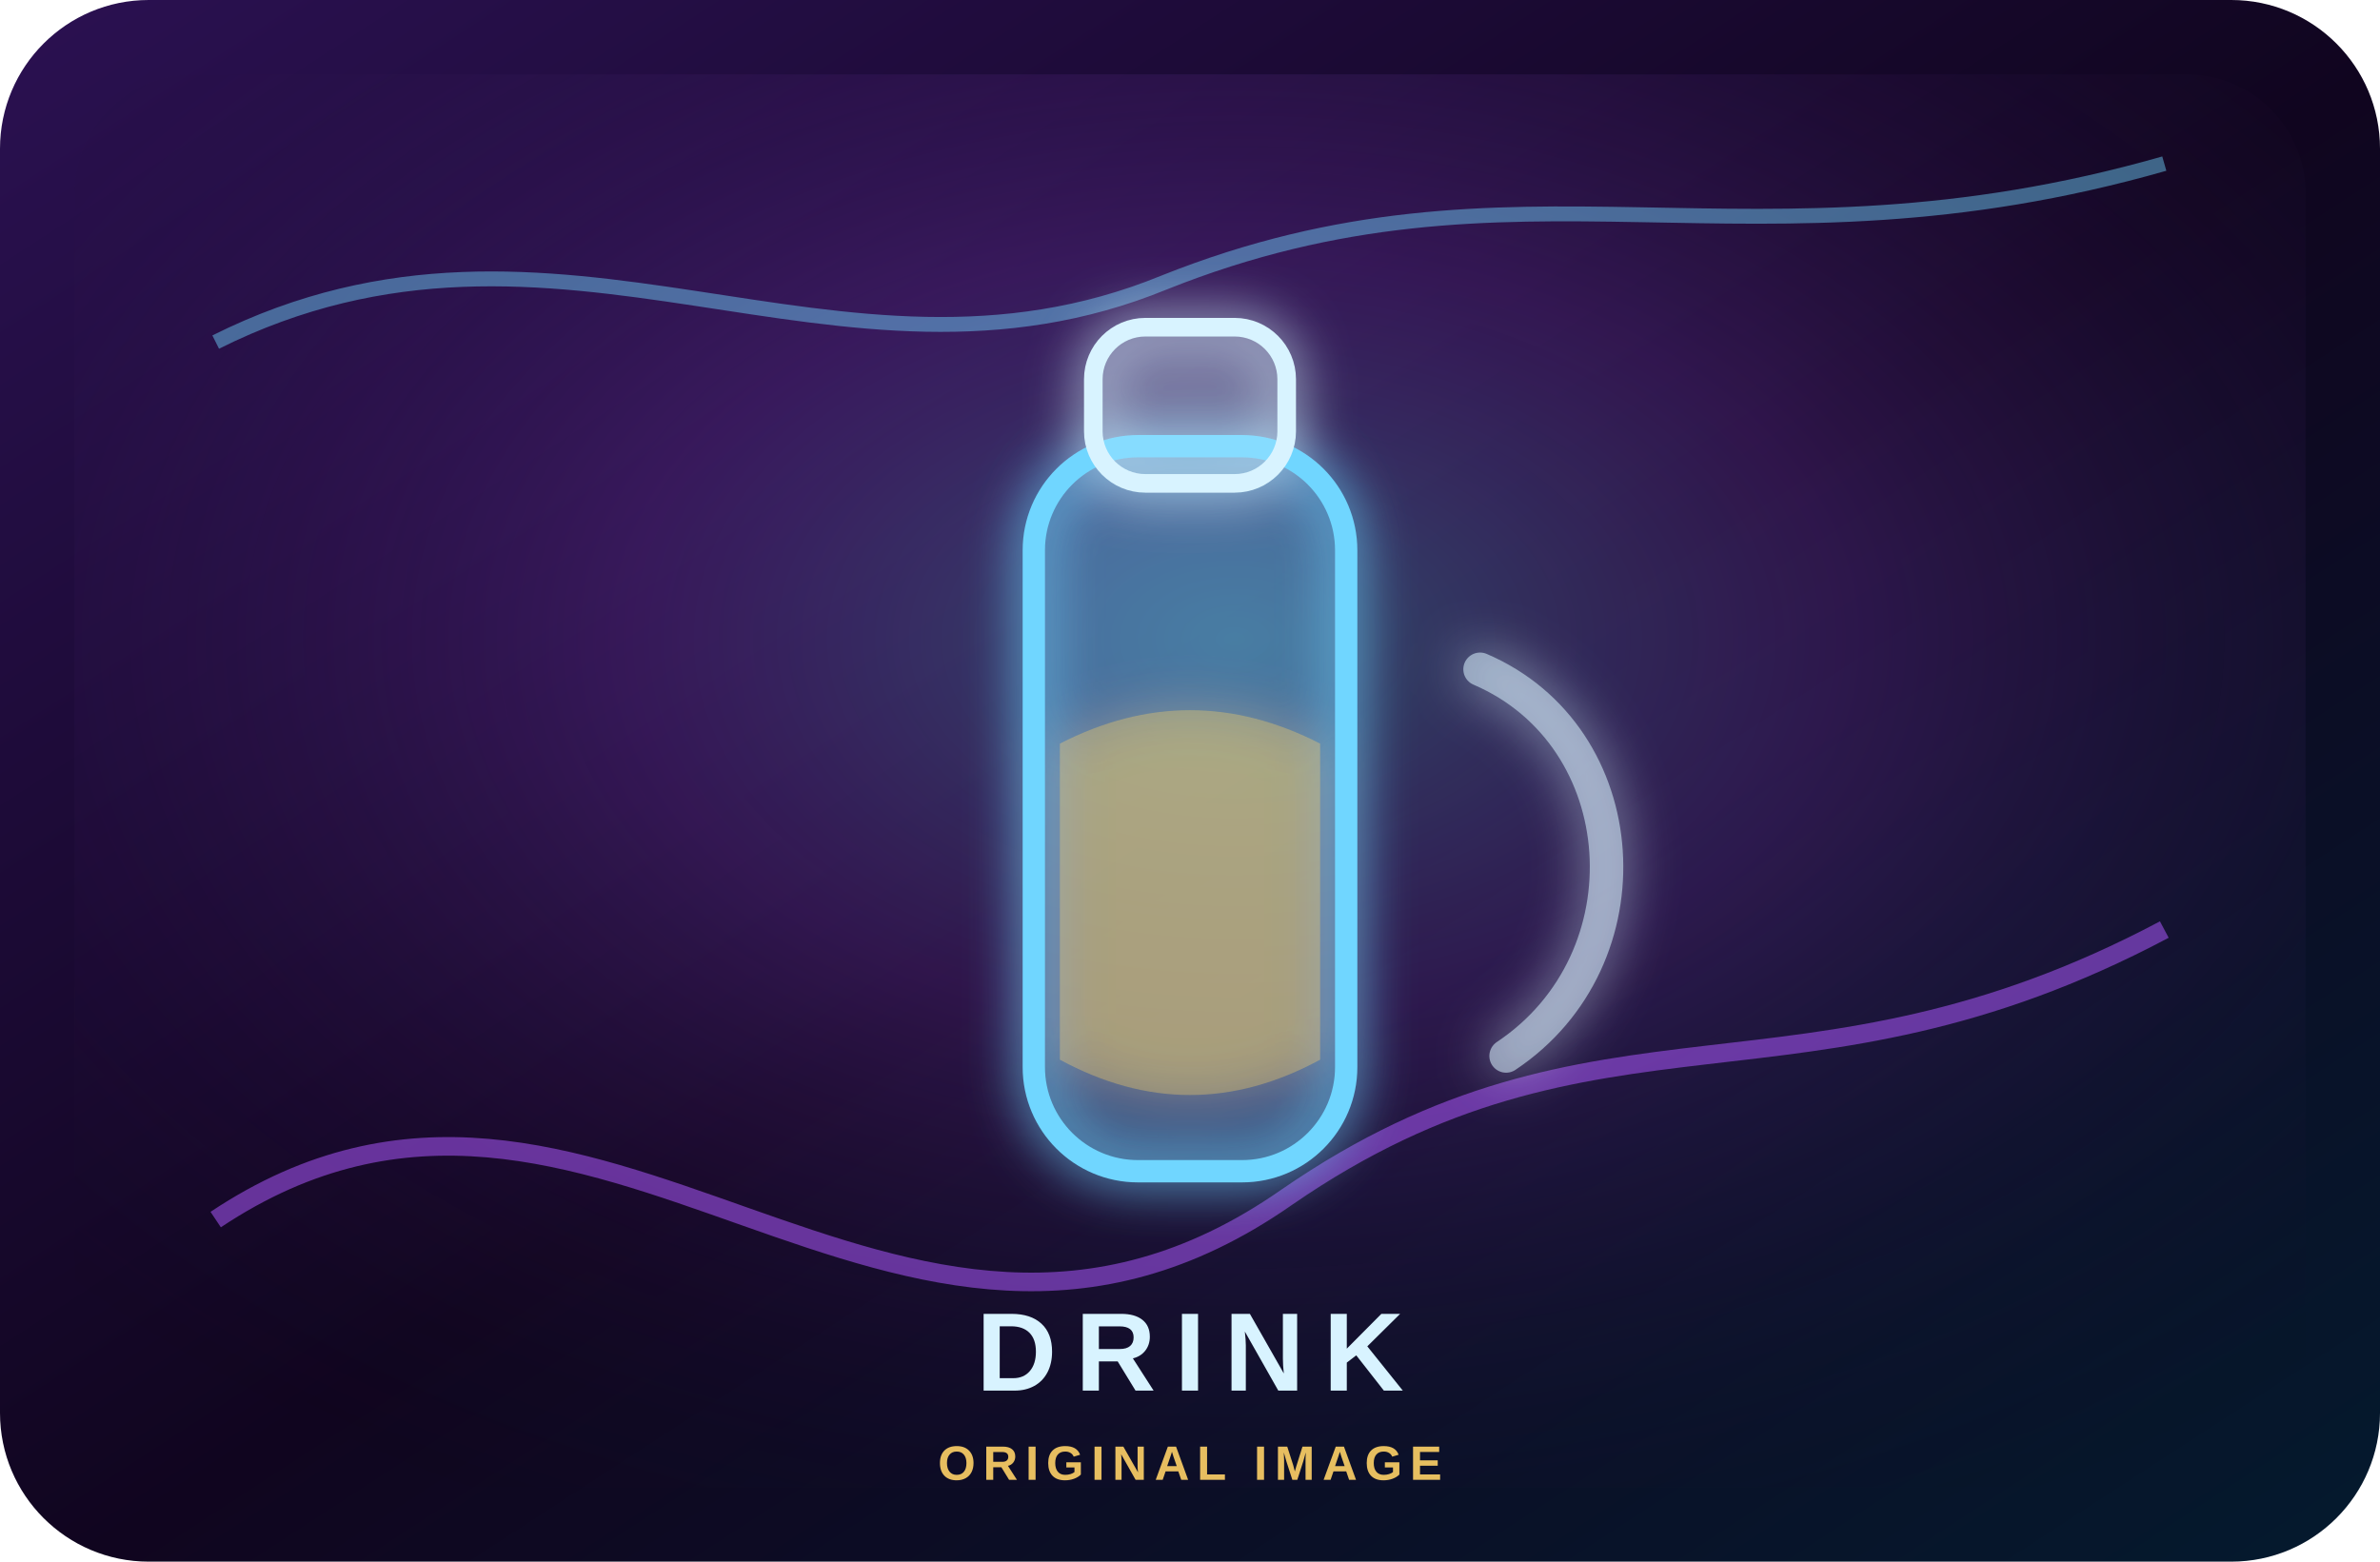
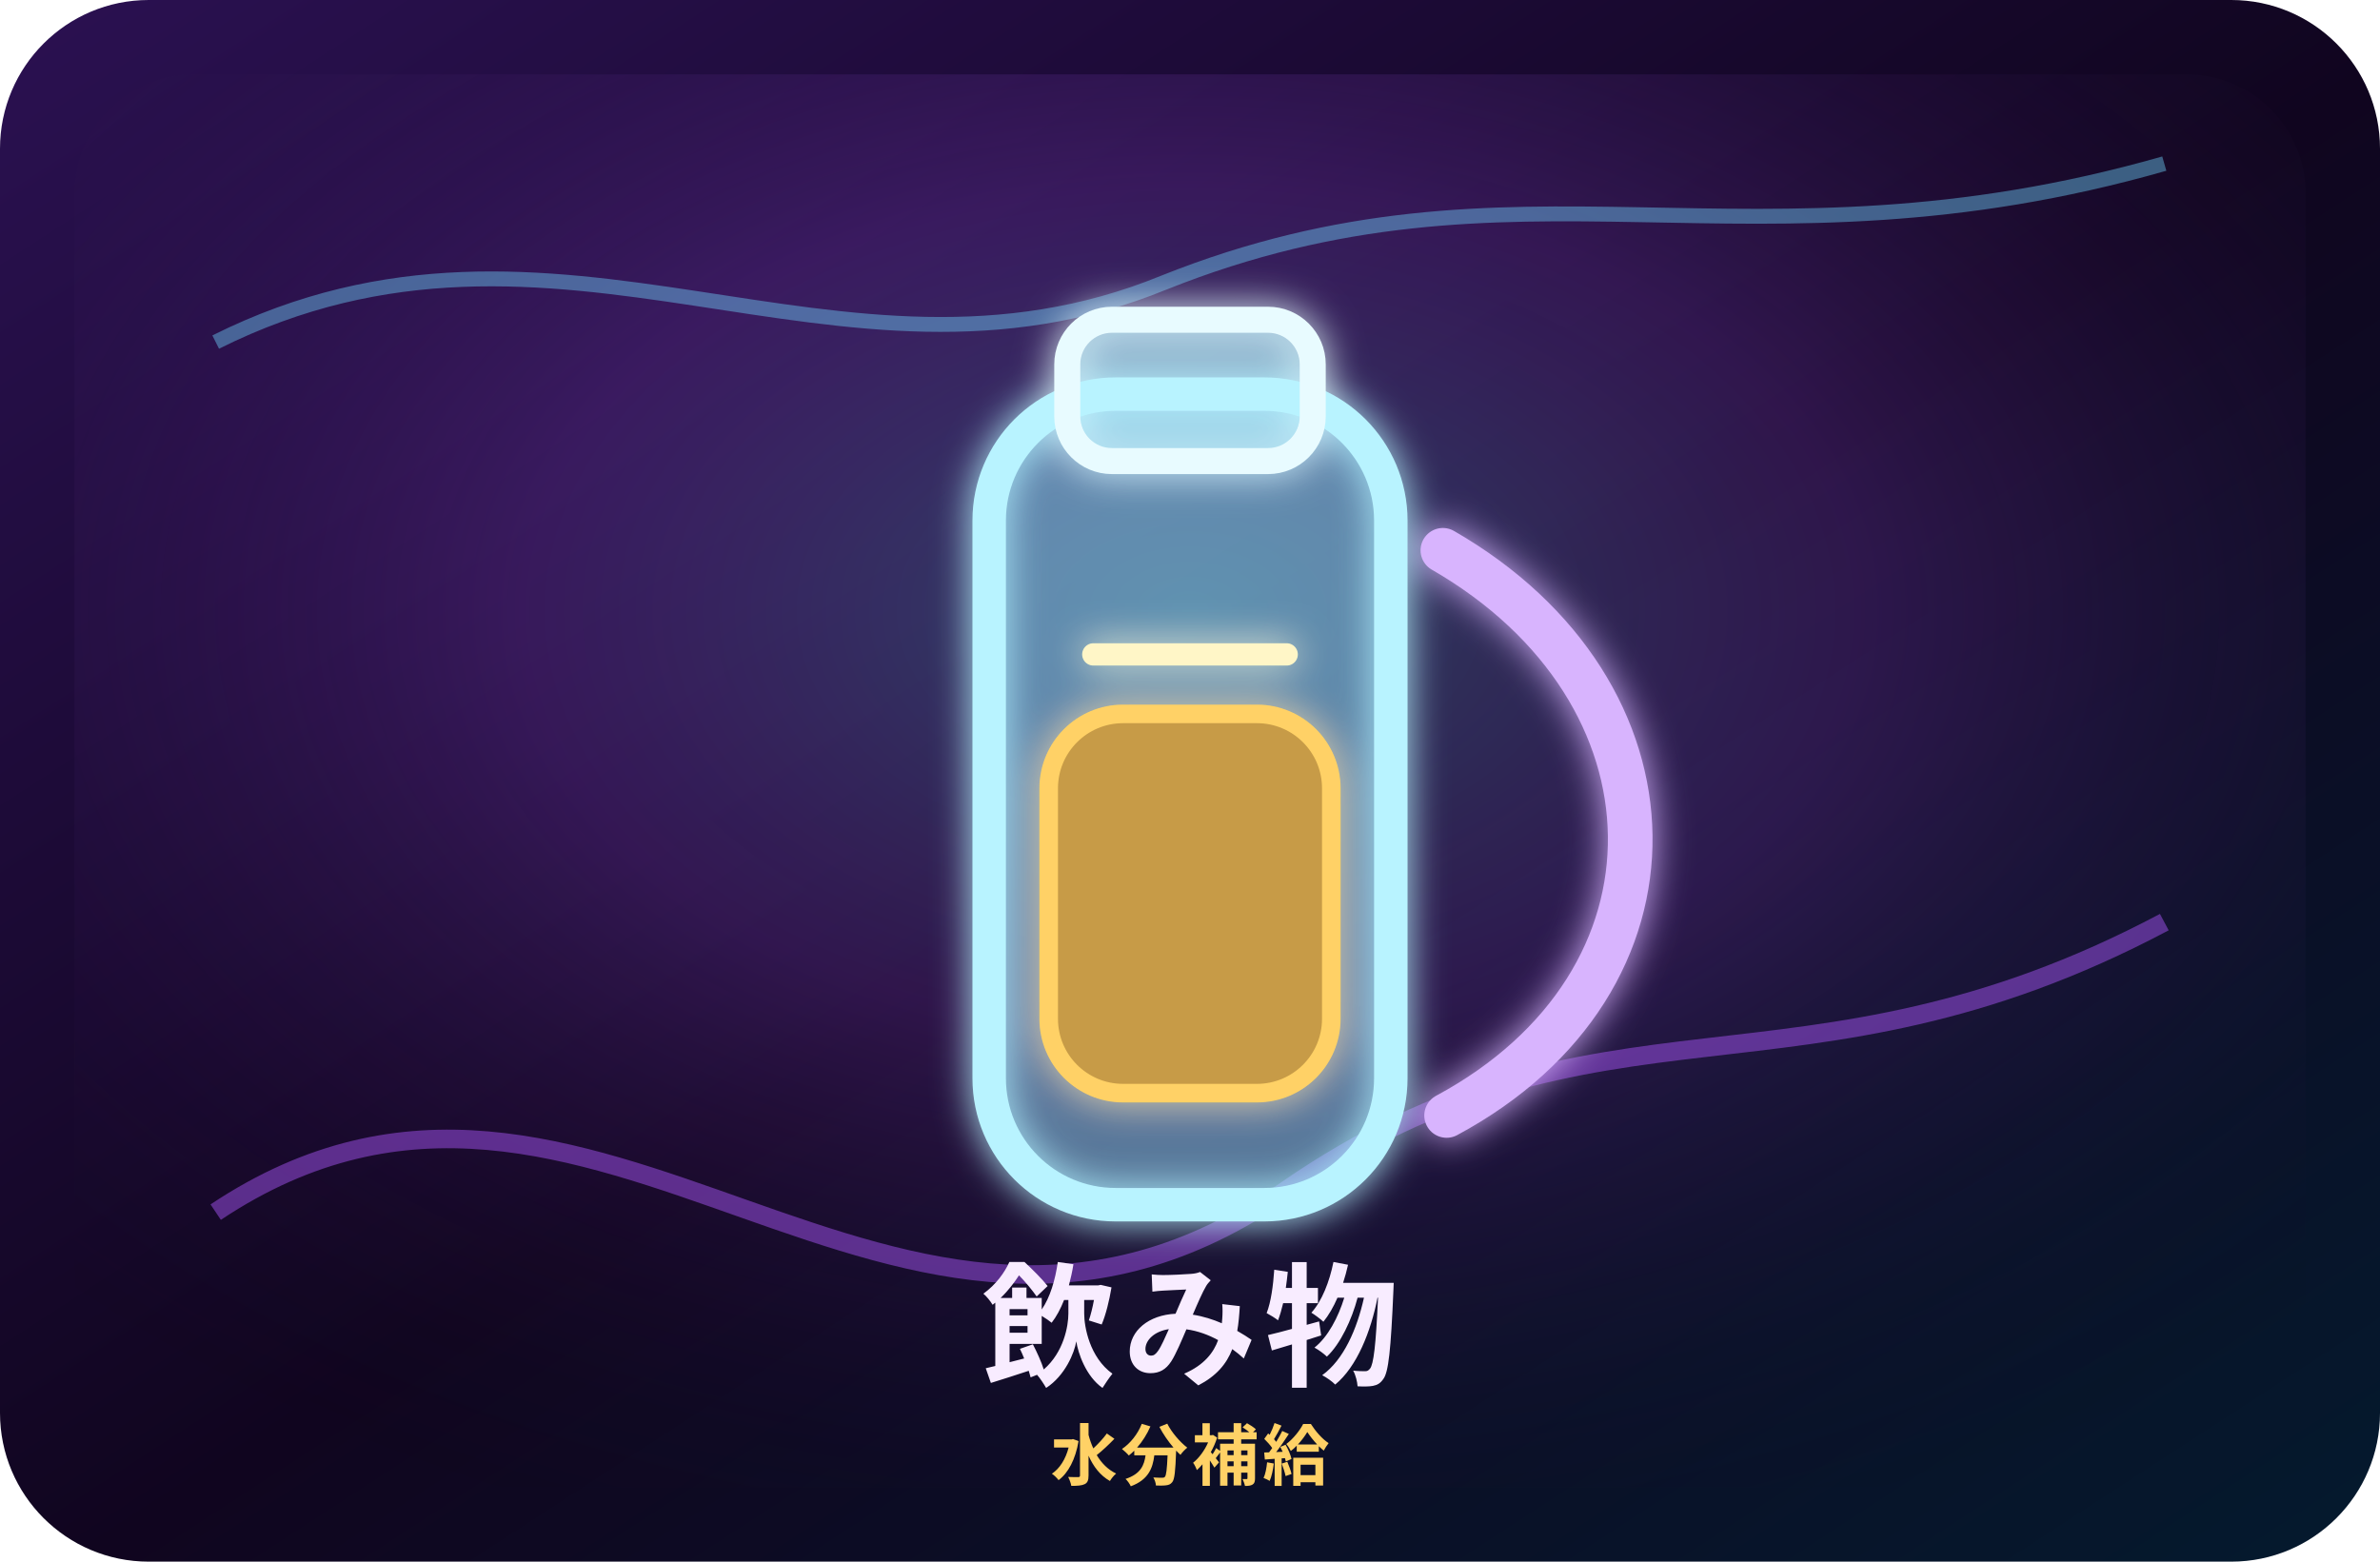
<svg xmlns="http://www.w3.org/2000/svg" aria-labelledby="title desc" role="img" viewBox="0 0 640 420">
  <defs>
-     <linearGradient id="c" y2="1">
-       <stop stop-color="#2b1152" offset="0" />
-       <stop stop-color="#10051f" offset=".52" />
-       <stop stop-color="#041a2e" offset="1" />
+     <linearGradient id="bg" x1="0" x2="1" y1="0" y2="1">
+       <stop offset="0" stop-color="#2b1152" />
+       <stop offset=".52" stop-color="#10051f" />
+       <stop offset="1" stop-color="#041a2e" />
    </linearGradient>
-     <radialGradient id="b" cx=".52" cy=".4" r=".72">
-       <stop stop-color="#70d6ff" stop-opacity=".34" offset="0" />
-       <stop stop-color="#a855f7" stop-opacity=".2" offset=".38" />
-       <stop stop-opacity="0" offset="1" />
+     <radialGradient id="glow" cx=".50" cy=".38" r=".72">
+       <stop offset="0" stop-color="#70d6ff" stop-opacity=".30" />
+       <stop offset=".42" stop-color="#a855f7" stop-opacity=".20" />
+       <stop offset="1" stop-color="#000000" stop-opacity="0" />
    </radialGradient>
-     <filter id="a" x="-20%" y="-20%" width="140%" height="140%">
-       <feGaussianBlur result="blur" stdDeviation="7" />
+     <filter id="softGlow" x="-20%" y="-20%" width="140%" height="140%">
+       <feGaussianBlur stdDeviation="5" result="blur" />
      <feMerge>
        <feMergeNode in="blur" />
        <feMergeNode in="SourceGraphic" />
      </feMerge>
    </filter>
+     <style>
+       .main{filter:url(#softGlow)}
+       .label{font-family:-apple-system,BlinkMacSystemFont,'Hiragino Sans','Yu Gothic',Meiryo,Arial,sans-serif;font-weight:900;fill:#f8ecff;text-anchor:middle;letter-spacing:2px}
+       .sub{font-family:-apple-system,BlinkMacSystemFont,'Hiragino Sans','Yu Gothic',Meiryo,Arial,sans-serif;font-weight:800;fill:#ffd166;text-anchor:middle;letter-spacing:1px}
+     </style>
  </defs>
-   <rect width="640" height="420" rx="40" fill="url(#c)" />
-   <rect x="20" y="20" width="600" height="380" rx="32" fill="url(#b)" />
-   <path d="m58 328c102-68 182 68 288-6 84-58 138-20 236-72" fill="none" opacity=".55" stroke="#a855f7" stroke-width="5" />
-   <path d="m58 92c92-46 167 20 255-16 95-38 157 0 269-32" fill="none" opacity=".45" stroke="#70d6ff" stroke-width="4" />
-   <g filter="url(#a)">
-     <rect x="278" y="120" width="84" height="195" rx="28" fill="rgba(112,214,255,.20)" stroke="#70d6ff" stroke-width="6" />
-     <rect x="294" y="88" width="52" height="42" rx="14" fill="rgba(216,243,255,.22)" stroke="#d8f3ff" stroke-width="5" />
-     <path d="m285 200q35-18 70 0v85q-35 19-70 0z" fill="rgba(255,209,102,.35)" />
-     <path d="m398 180c42 18 46 78 7 104" fill="none" opacity=".55" stroke="#d8f3ff" stroke-linecap="round" stroke-width="9" />
+   <rect width="640" height="420" rx="40" fill="url(#bg)" />
+   <rect x="20" y="20" width="600" height="380" rx="32" fill="url(#glow)" />
+   <path d="M58 326 C160 258 240 394 346 320 C430 262 484 300 582 248" fill="none" opacity=".48" stroke="#a855f7" stroke-width="5" />
+   <path d="M58 92 C150 46 225 112 313 76 C408 38 470 76 582 44" fill="none" opacity=".42" stroke="#70d6ff" stroke-width="4" />
+   <g class="main" transform="translate(0,-6)">
+     <rect x="266" y="112" width="108" height="218" rx="34" fill="#93e5ff" fill-opacity=".28" stroke="#b8f3ff" stroke-width="9" />
+     <rect x="287" y="92" width="66" height="38" rx="12" fill="#b8f3ff" fill-opacity=".42" stroke="#e8fbff" stroke-width="7" />
+     <rect x="282" y="198" width="76" height="102" rx="20" fill="#c79b46" stroke="#ffd166" stroke-width="5" />
+     <path d="M388 154 C454 192 456 270 389 306" fill="none" stroke="#d8b4fe" stroke-width="12" stroke-linecap="round" />
+     <path d="M294 182 H346" stroke="#fff6c7" stroke-width="6" stroke-linecap="round" />
  </g>
-   <text x="320" y="374" fill="#d8f3ff" font-family="Arial, Helvetica, sans-serif" font-size="30" font-weight="900" letter-spacing="5" text-anchor="middle">DRINK</text>
-   <text x="320" y="398" fill="#ffd166" font-family="Arial, Helvetica, sans-serif" font-size="13" font-weight="700" letter-spacing="2" opacity=".9" text-anchor="middle">ORIGINAL IMAGE</text>
+   <text class="label" x="320" y="370" font-size="36">飲み物</text>
+   <text class="sub" x="320" y="398" font-size="18">水分補給</text>
</svg>
